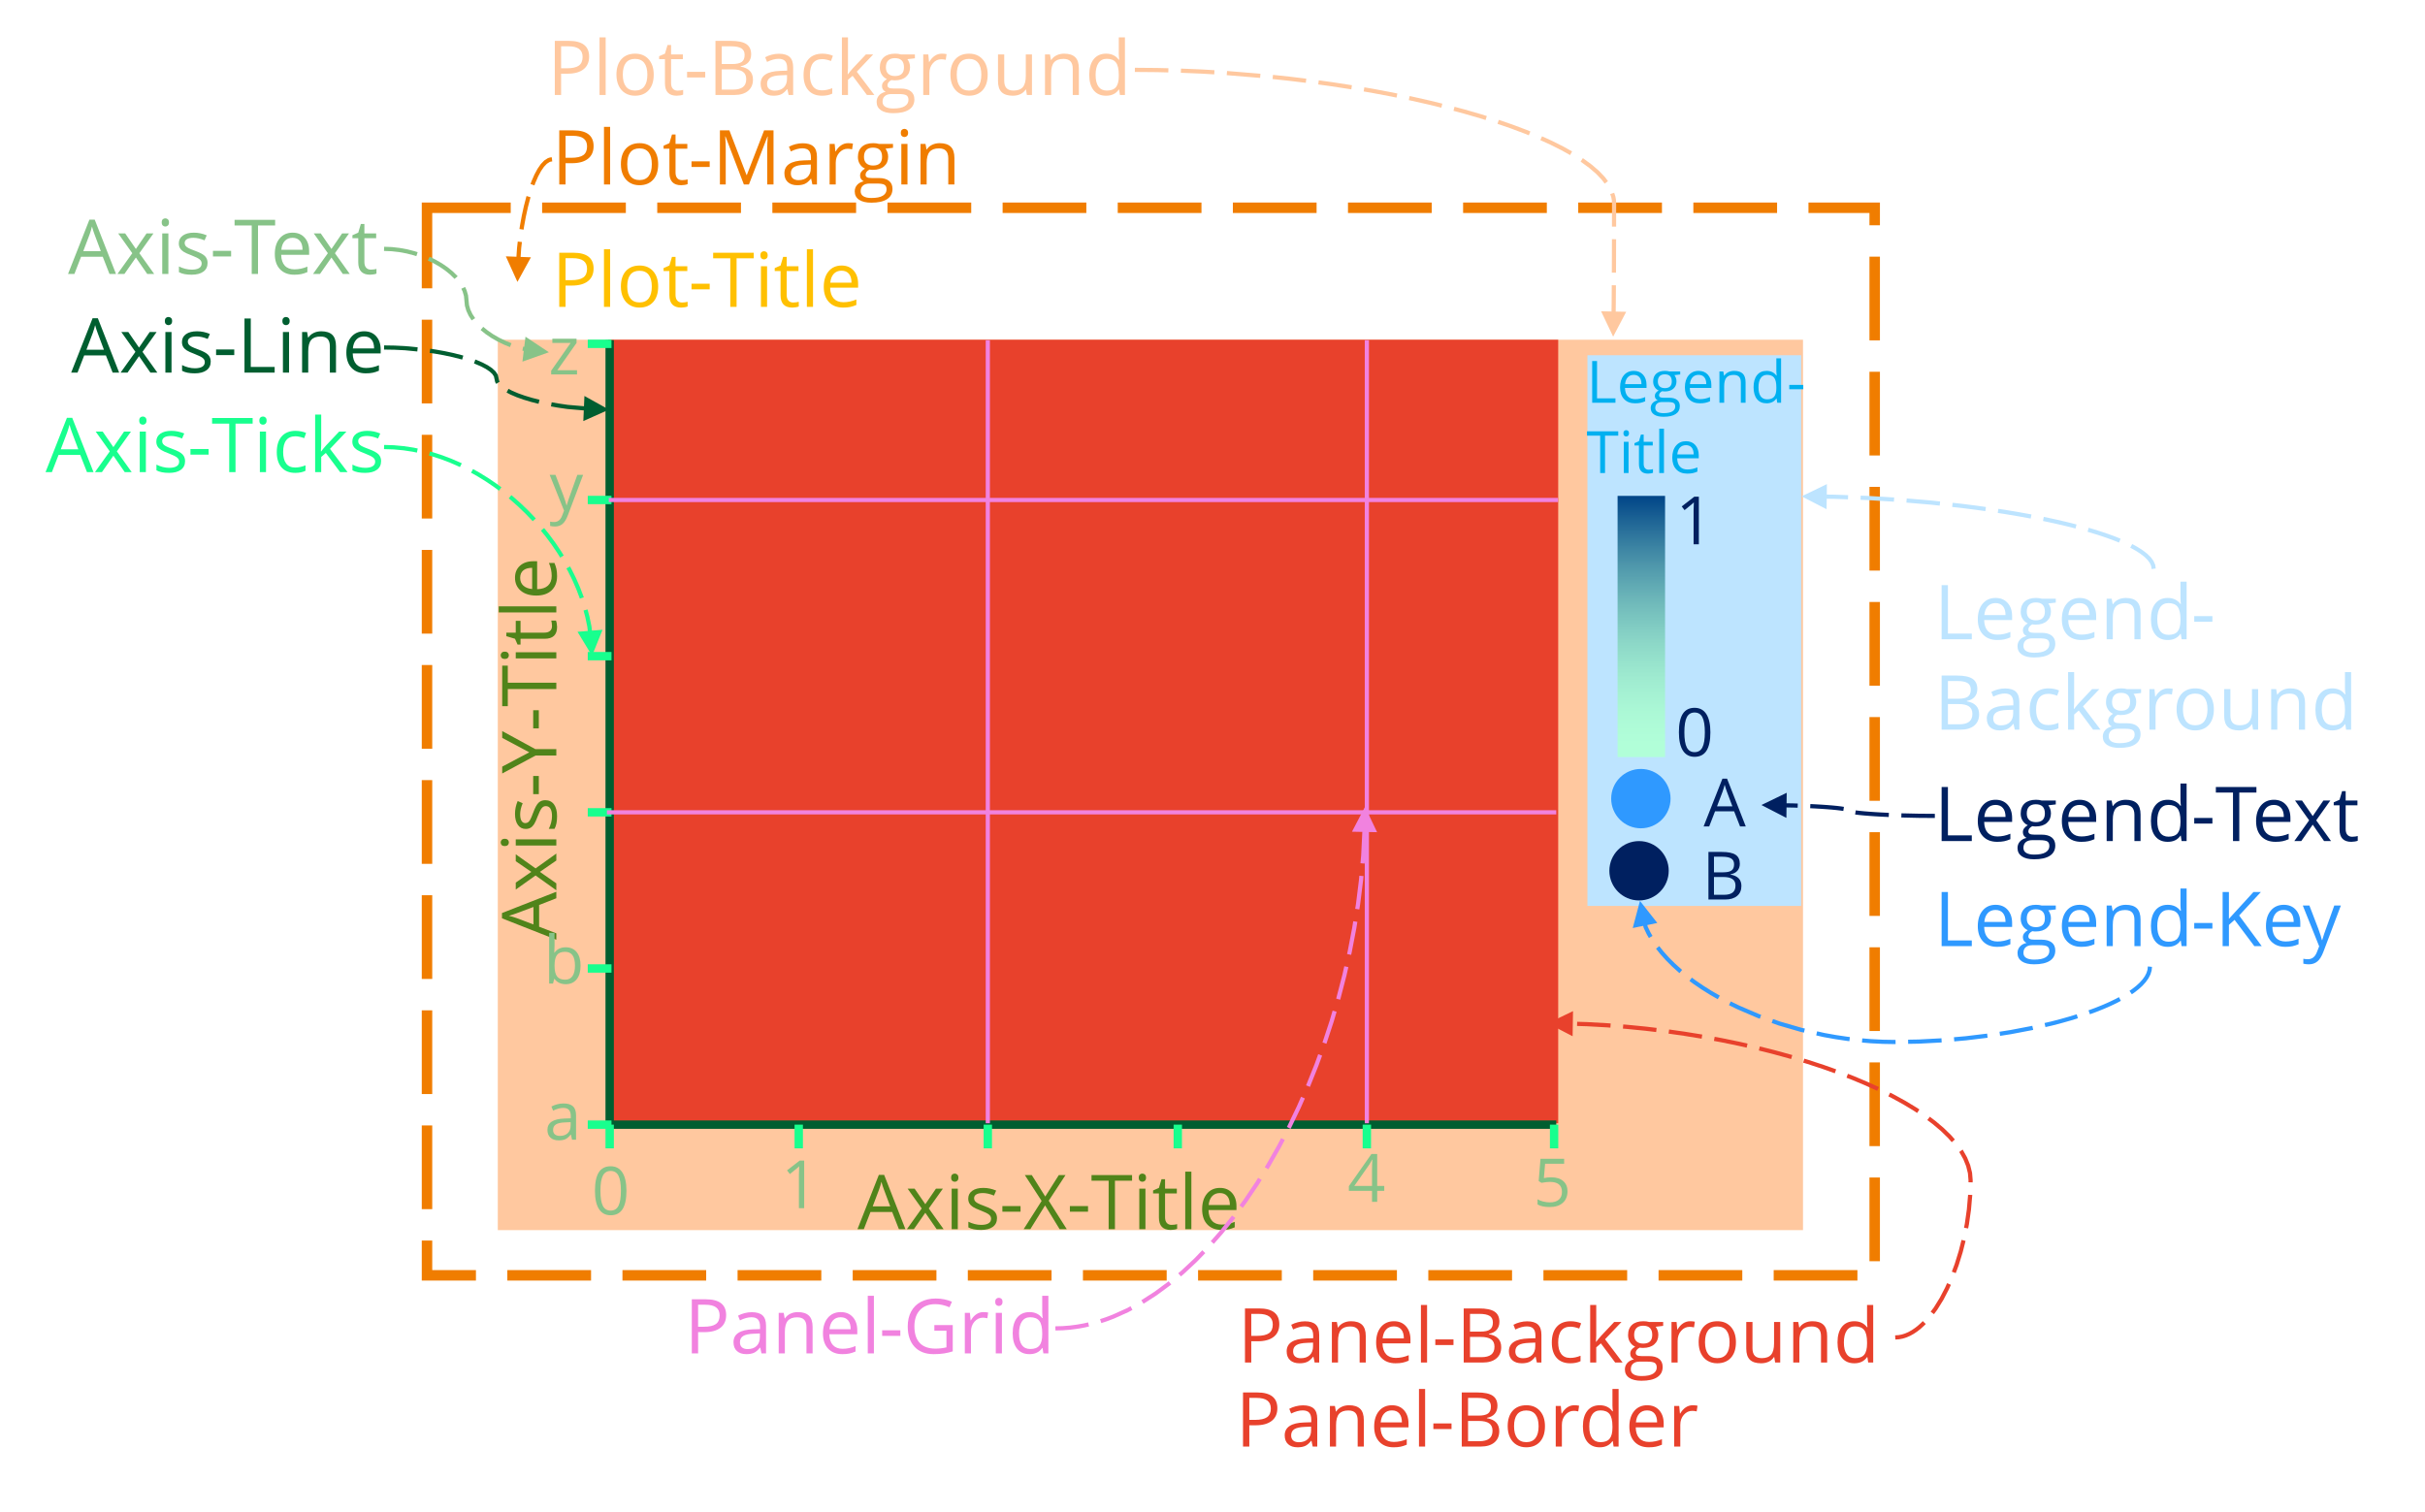
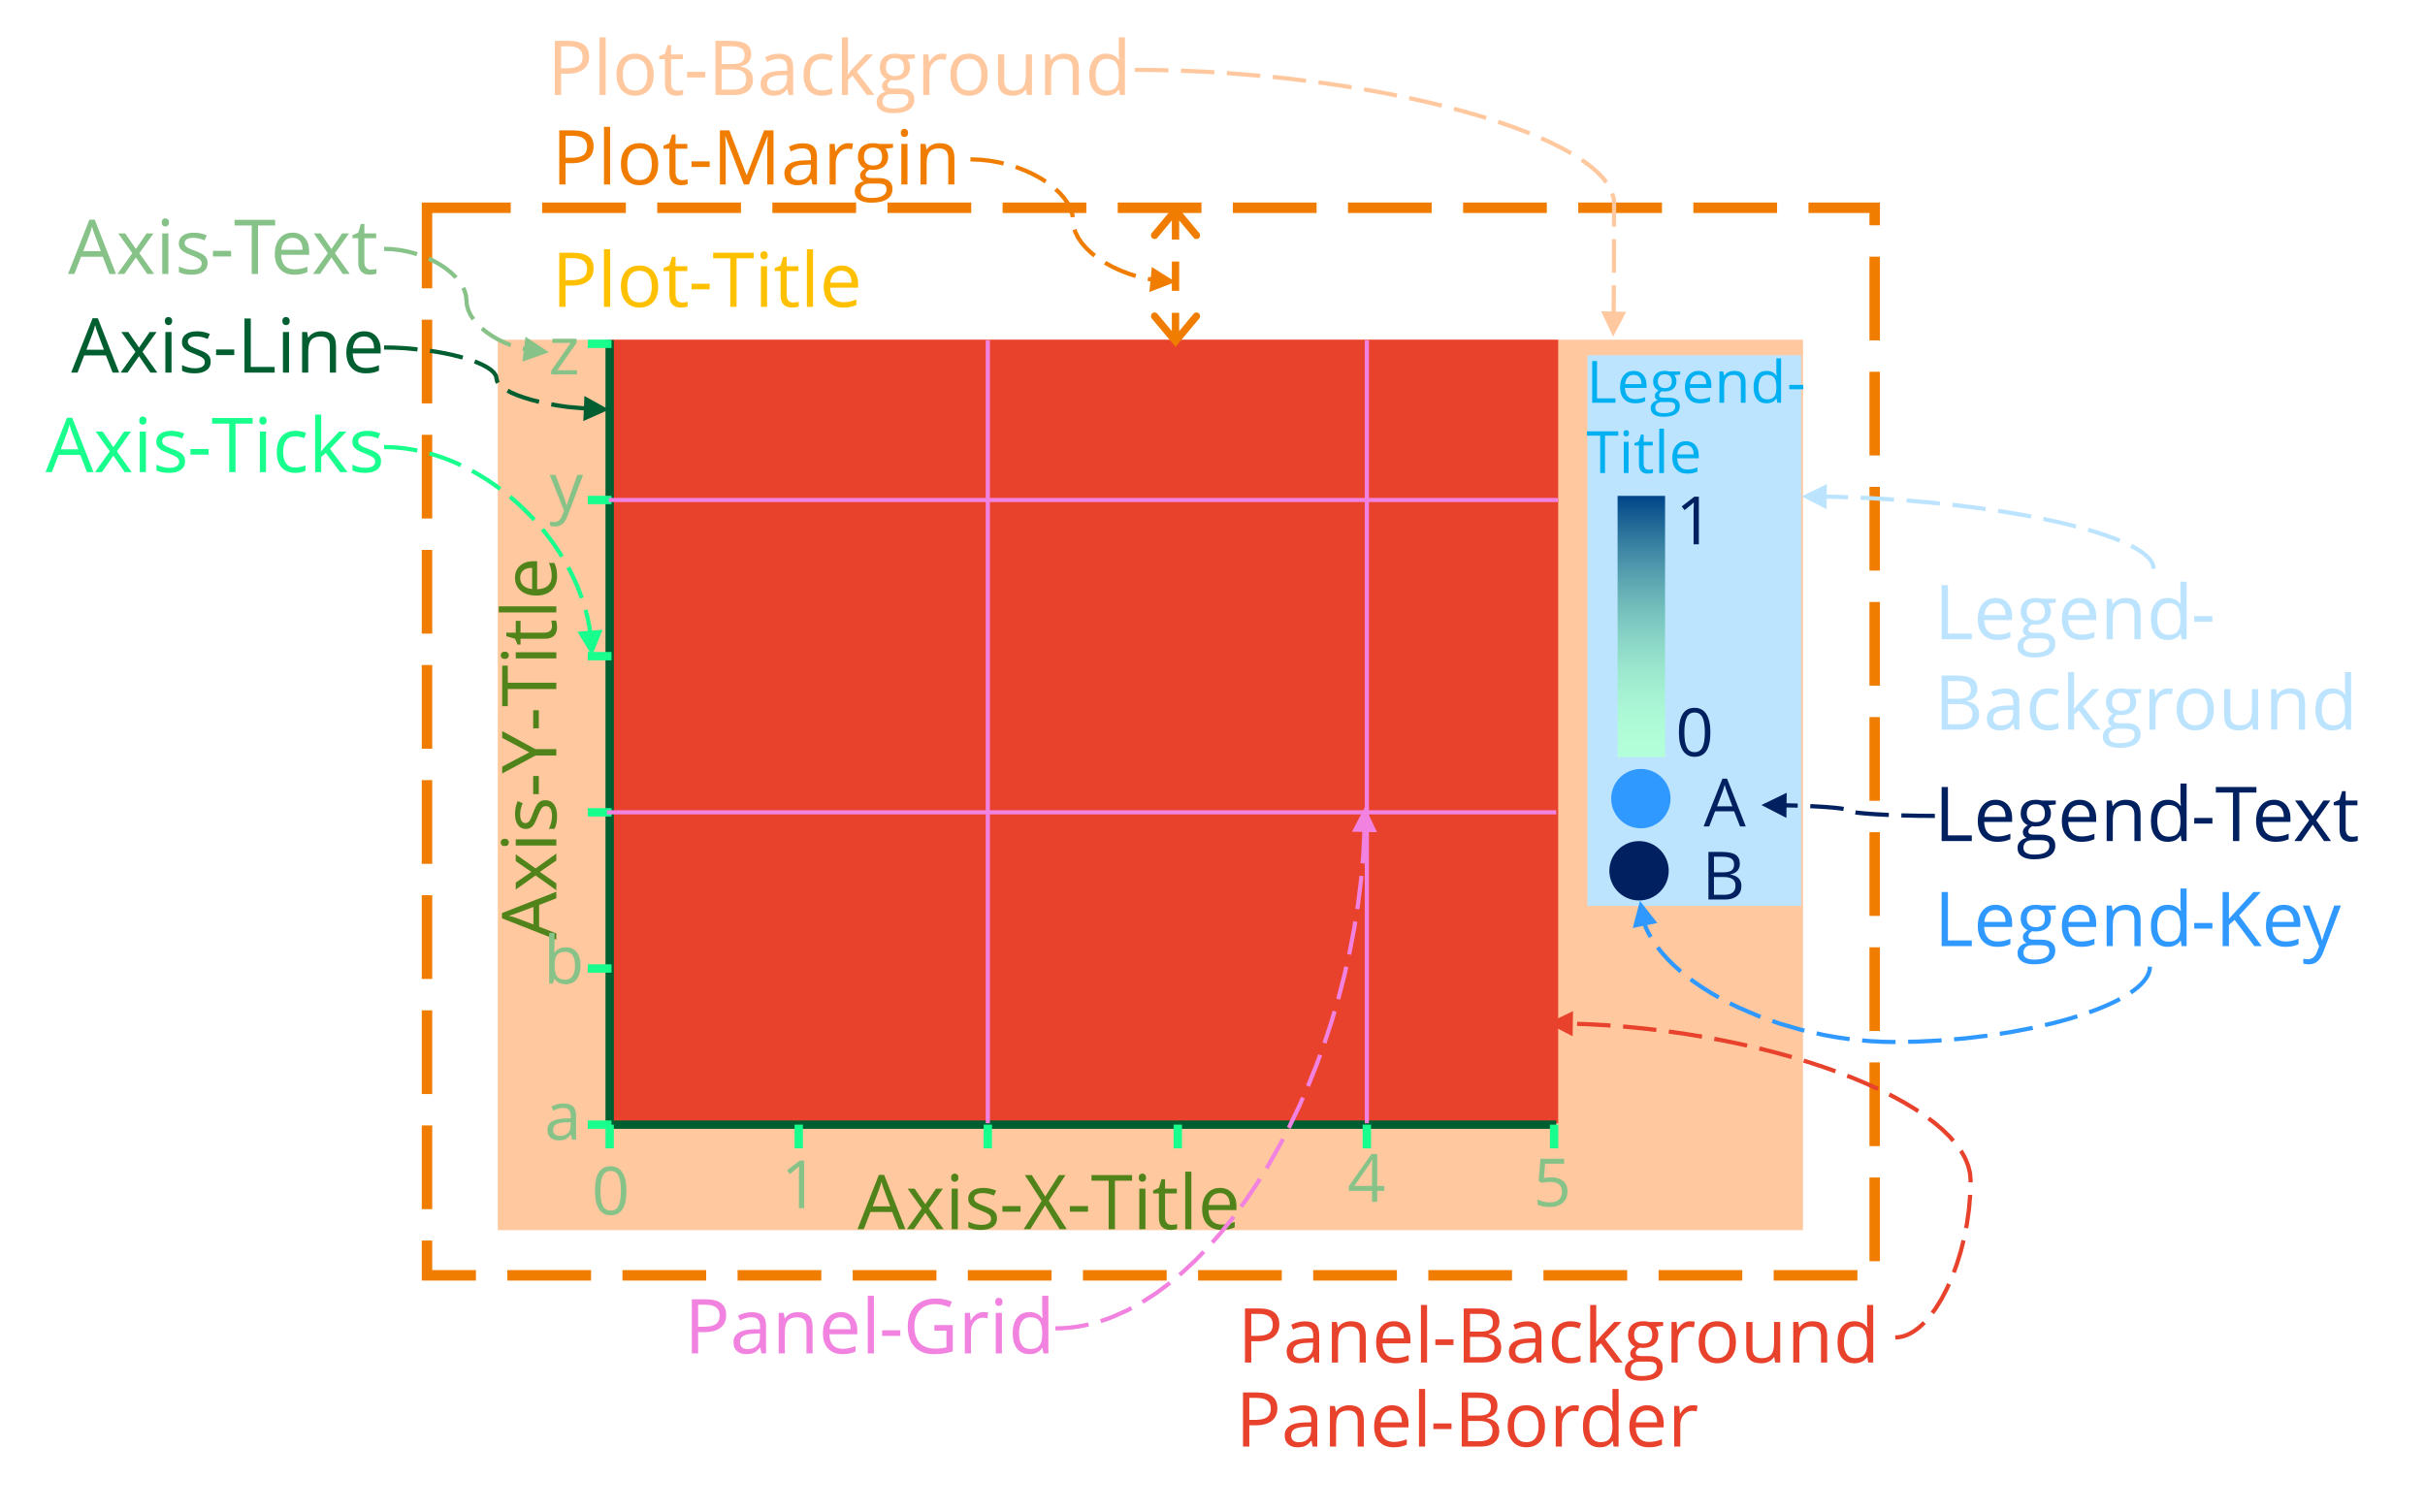
<svg xmlns="http://www.w3.org/2000/svg" width="2655" height="1655" xml:space="preserve" overflow="hidden">
  <defs>
    <linearGradient x1="2369" y1="621" x2="2369" y2="907" gradientUnits="userSpaceOnUse" spreadMethod="reflect" id="fill0">
      <stop offset="0" stop-color="#004588" />
      <stop offset="0.005" stop-color="#014688" />
      <stop offset="0.011" stop-color="#034889" />
      <stop offset="0.016" stop-color="#054A8A" />
      <stop offset="0.022" stop-color="#074C8B" />
      <stop offset="0.027" stop-color="#084E8C" />
      <stop offset="0.032" stop-color="#0A508C" />
      <stop offset="0.038" stop-color="#0C518D" />
      <stop offset="0.043" stop-color="#0E538E" />
      <stop offset="0.049" stop-color="#0F558F" />
      <stop offset="0.054" stop-color="#115790" />
      <stop offset="0.059" stop-color="#135990" />
      <stop offset="0.065" stop-color="#155A91" />
      <stop offset="0.07" stop-color="#165C92" />
      <stop offset="0.076" stop-color="#185E93" />
      <stop offset="0.081" stop-color="#1A6093" />
      <stop offset="0.086" stop-color="#1B6294" />
      <stop offset="0.092" stop-color="#1D6395" />
      <stop offset="0.097" stop-color="#1F6596" />
      <stop offset="0.103" stop-color="#206796" />
      <stop offset="0.108" stop-color="#226897" />
      <stop offset="0.114" stop-color="#236A98" />
      <stop offset="0.119" stop-color="#256C99" />
      <stop offset="0.124" stop-color="#276D99" />
      <stop offset="0.13" stop-color="#286F9A" />
      <stop offset="0.135" stop-color="#2A719B" />
      <stop offset="0.141" stop-color="#2C729C" />
      <stop offset="0.146" stop-color="#2D749C" />
      <stop offset="0.151" stop-color="#2F769D" />
      <stop offset="0.157" stop-color="#30779E" />
      <stop offset="0.162" stop-color="#32799E" />
      <stop offset="0.168" stop-color="#337B9F" />
      <stop offset="0.173" stop-color="#357CA0" />
      <stop offset="0.178" stop-color="#367EA0" />
      <stop offset="0.184" stop-color="#387FA1" />
      <stop offset="0.189" stop-color="#3981A2" />
      <stop offset="0.195" stop-color="#3B83A3" />
      <stop offset="0.2" stop-color="#3C84A3" />
      <stop offset="0.205" stop-color="#3E86A4" />
      <stop offset="0.211" stop-color="#3F87A5" />
      <stop offset="0.216" stop-color="#4189A5" />
      <stop offset="0.222" stop-color="#428AA6" />
      <stop offset="0.227" stop-color="#448CA7" />
      <stop offset="0.232" stop-color="#458DA7" />
      <stop offset="0.238" stop-color="#478FA8" />
      <stop offset="0.243" stop-color="#4890A8" />
      <stop offset="0.249" stop-color="#4992A9" />
      <stop offset="0.254" stop-color="#4B93AA" />
      <stop offset="0.259" stop-color="#4C95AA" />
      <stop offset="0.265" stop-color="#4E96AB" />
      <stop offset="0.27" stop-color="#4F97AC" />
      <stop offset="0.276" stop-color="#5099AC" />
      <stop offset="0.281" stop-color="#529AAD" />
      <stop offset="0.286" stop-color="#539CAD" />
      <stop offset="0.292" stop-color="#549DAE" />
      <stop offset="0.297" stop-color="#569FAF" />
      <stop offset="0.303" stop-color="#57A0AF" />
      <stop offset="0.308" stop-color="#58A1B0" />
      <stop offset="0.314" stop-color="#5AA3B0" />
      <stop offset="0.319" stop-color="#5BA4B1" />
      <stop offset="0.324" stop-color="#5CA5B2" />
      <stop offset="0.33" stop-color="#5DA7B2" />
      <stop offset="0.335" stop-color="#5FA8B3" />
      <stop offset="0.341" stop-color="#60A9B3" />
      <stop offset="0.346" stop-color="#61ABB4" />
      <stop offset="0.351" stop-color="#62ACB5" />
      <stop offset="0.357" stop-color="#64ADB5" />
      <stop offset="0.362" stop-color="#65AEB6" />
      <stop offset="0.368" stop-color="#66B0B6" />
      <stop offset="0.373" stop-color="#67B1B7" />
      <stop offset="0.378" stop-color="#69B2B7" />
      <stop offset="0.384" stop-color="#6AB3B8" />
      <stop offset="0.389" stop-color="#6BB5B8" />
      <stop offset="0.395" stop-color="#6CB6B9" />
      <stop offset="0.4" stop-color="#6DB7B9" />
      <stop offset="0.405" stop-color="#6EB8BA" />
      <stop offset="0.411" stop-color="#6FBABA" />
      <stop offset="0.416" stop-color="#71BBBB" />
      <stop offset="0.422" stop-color="#72BCBB" />
      <stop offset="0.427" stop-color="#73BDBC" />
      <stop offset="0.432" stop-color="#74BEBC" />
      <stop offset="0.438" stop-color="#75BFBD" />
      <stop offset="0.443" stop-color="#76C0BD" />
      <stop offset="0.449" stop-color="#77C2BE" />
      <stop offset="0.454" stop-color="#78C3BE" />
      <stop offset="0.459" stop-color="#79C4BF" />
      <stop offset="0.465" stop-color="#7AC5BF" />
      <stop offset="0.47" stop-color="#7BC6C0" />
      <stop offset="0.476" stop-color="#7CC7C0" />
      <stop offset="0.481" stop-color="#7DC8C1" />
      <stop offset="0.486" stop-color="#7EC9C1" />
      <stop offset="0.492" stop-color="#7FCAC2" />
      <stop offset="0.497" stop-color="#80CBC2" />
      <stop offset="0.503" stop-color="#81CCC3" />
      <stop offset="0.508" stop-color="#82CDC3" />
      <stop offset="0.514" stop-color="#83CEC4" />
      <stop offset="0.519" stop-color="#84CFC4" />
      <stop offset="0.524" stop-color="#85D0C4" />
      <stop offset="0.53" stop-color="#86D1C5" />
      <stop offset="0.535" stop-color="#87D2C5" />
      <stop offset="0.541" stop-color="#88D3C6" />
      <stop offset="0.546" stop-color="#89D4C6" />
      <stop offset="0.551" stop-color="#8AD5C6" />
      <stop offset="0.557" stop-color="#8BD6C7" />
      <stop offset="0.562" stop-color="#8CD7C7" />
      <stop offset="0.568" stop-color="#8DD8C8" />
      <stop offset="0.573" stop-color="#8DD9C8" />
      <stop offset="0.578" stop-color="#8EDAC8" />
      <stop offset="0.584" stop-color="#8FDBC9" />
      <stop offset="0.589" stop-color="#90DBC9" />
      <stop offset="0.595" stop-color="#91DCCA" />
      <stop offset="0.6" stop-color="#92DDCA" />
      <stop offset="0.605" stop-color="#92DECA" />
      <stop offset="0.611" stop-color="#93DFCB" />
      <stop offset="0.616" stop-color="#94E0CB" />
      <stop offset="0.622" stop-color="#95E0CB" />
      <stop offset="0.627" stop-color="#95E1CC" />
      <stop offset="0.632" stop-color="#96E2CC" />
      <stop offset="0.638" stop-color="#97E3CC" />
      <stop offset="0.643" stop-color="#98E4CD" />
      <stop offset="0.649" stop-color="#98E4CD" />
      <stop offset="0.654" stop-color="#99E5CD" />
      <stop offset="0.659" stop-color="#9AE6CE" />
      <stop offset="0.665" stop-color="#9BE7CE" />
      <stop offset="0.67" stop-color="#9BE7CE" />
      <stop offset="0.676" stop-color="#9CE8CF" />
      <stop offset="0.681" stop-color="#9DE9CF" />
      <stop offset="0.686" stop-color="#9DE9CF" />
      <stop offset="0.692" stop-color="#9EEAD0" />
      <stop offset="0.697" stop-color="#9FEBD0" />
      <stop offset="0.703" stop-color="#9FEBD0" />
      <stop offset="0.708" stop-color="#A0ECD0" />
      <stop offset="0.714" stop-color="#A0EDD1" />
      <stop offset="0.719" stop-color="#A1EDD1" />
      <stop offset="0.724" stop-color="#A2EED1" />
      <stop offset="0.73" stop-color="#A2EED2" />
      <stop offset="0.735" stop-color="#A3EFD2" />
      <stop offset="0.741" stop-color="#A3F0D2" />
      <stop offset="0.746" stop-color="#A4F0D2" />
      <stop offset="0.751" stop-color="#A4F1D3" />
      <stop offset="0.757" stop-color="#A5F1D3" />
      <stop offset="0.762" stop-color="#A5F2D3" />
      <stop offset="0.768" stop-color="#A6F2D3" />
      <stop offset="0.773" stop-color="#A6F3D3" />
      <stop offset="0.778" stop-color="#A7F3D4" />
      <stop offset="0.784" stop-color="#A7F4D4" />
      <stop offset="0.789" stop-color="#A8F4D4" />
      <stop offset="0.795" stop-color="#A8F5D4" />
      <stop offset="0.8" stop-color="#A9F5D5" />
      <stop offset="0.805" stop-color="#A9F6D5" />
      <stop offset="0.811" stop-color="#AAF6D5" />
      <stop offset="0.816" stop-color="#AAF7D5" />
      <stop offset="0.822" stop-color="#AAF7D5" />
      <stop offset="0.827" stop-color="#ABF8D5" />
      <stop offset="0.832" stop-color="#ABF8D6" />
      <stop offset="0.838" stop-color="#ACF8D6" />
      <stop offset="0.843" stop-color="#ACF9D6" />
      <stop offset="0.849" stop-color="#ACF9D6" />
      <stop offset="0.854" stop-color="#ADF9D6" />
      <stop offset="0.859" stop-color="#ADFAD6" />
      <stop offset="0.865" stop-color="#ADFAD7" />
      <stop offset="0.87" stop-color="#AEFAD7" />
      <stop offset="0.876" stop-color="#AEFBD7" />
      <stop offset="0.881" stop-color="#AEFBD7" />
      <stop offset="0.886" stop-color="#AEFBD7" />
      <stop offset="0.892" stop-color="#AFFCD7" />
      <stop offset="0.897" stop-color="#AFFCD7" />
      <stop offset="0.903" stop-color="#AFFCD7" />
      <stop offset="0.908" stop-color="#AFFCD8" />
      <stop offset="0.914" stop-color="#B0FDD8" />
      <stop offset="0.919" stop-color="#B0FDD8" />
      <stop offset="0.924" stop-color="#B0FDD8" />
      <stop offset="0.93" stop-color="#B0FDD8" />
      <stop offset="0.935" stop-color="#B0FDD8" />
      <stop offset="0.941" stop-color="#B1FED8" />
      <stop offset="0.946" stop-color="#B1FED8" />
      <stop offset="0.951" stop-color="#B1FED8" />
      <stop offset="0.957" stop-color="#B1FED8" />
      <stop offset="0.962" stop-color="#B1FED8" />
      <stop offset="0.968" stop-color="#B1FED8" />
      <stop offset="0.973" stop-color="#B1FED8" />
      <stop offset="0.978" stop-color="#B1FED8" />
      <stop offset="0.984" stop-color="#B1FED8" />
      <stop offset="0.989" stop-color="#B1FED8" />
      <stop offset="0.995" stop-color="#B1FED8" />
      <stop offset="1" stop-color="#B2FFD9" />
    </linearGradient>
  </defs>
  <g transform="translate(-572 -78)">
    <rect x="1039.5" y="305.5" width="1585" height="1169" stroke="#F07D00" stroke-width="11.458" stroke-miterlimit="8" stroke-dasharray="91.667 34.375" fill="none" />
    <text fill="#FFC89F" font-family="Open Sans,Open Sans_MSFontService,sans-serif" font-weight="400" font-size="83" transform="matrix(1 0 0 1 1171.29 182)">Plot</text>
    <text fill="#FFC89F" font-family="Open Sans,Open Sans_MSFontService,sans-serif" font-weight="400" font-size="83" transform="matrix(1 0 0 1 1320.82 182)">-</text>
    <text fill="#FFC89F" font-family="Open Sans,Open Sans_MSFontService,sans-serif" font-weight="400" font-size="83" transform="matrix(1 0 0 1 1347.17 182)">Background</text>
    <text fill="#F07D00" font-family="Open Sans,Open Sans_MSFontService,sans-serif" font-weight="400" font-size="83" transform="matrix(1 0 0 1 1176.17 280)">Plot</text>
    <text fill="#F07D00" font-family="Open Sans,Open Sans_MSFontService,sans-serif" font-weight="400" font-size="83" transform="matrix(1 0 0 1 1325.7 280)">-</text>
    <text fill="#F07D00" font-family="Open Sans,Open Sans_MSFontService,sans-serif" font-weight="400" font-size="83" transform="matrix(1 0 0 1 1352.05 280)">Margin</text>
    <text fill="#FFC000" font-family="Open Sans,Open Sans_MSFontService,sans-serif" font-weight="400" font-size="83" transform="matrix(1 0 0 1 1176.16 414)">Plot</text>
    <text fill="#FFC000" font-family="Open Sans,Open Sans_MSFontService,sans-serif" font-weight="400" font-size="83" transform="matrix(1 0 0 1 1325.7 414)">-</text>
    <text fill="#FFC000" font-family="Open Sans,Open Sans_MSFontService,sans-serif" font-weight="400" font-size="83" transform="matrix(1 0 0 1 1352.05 414)">Title</text>
    <rect x="1117" y="450" width="1429" height="975" fill="#FFC89F" />
    <rect x="1238" y="450" width="1040" height="858" fill="#E8412C" />
    <path d="M1239.5 450.5 1239.5 1307.98" stroke="#005E30" stroke-width="9.167" stroke-miterlimit="8" fill="none" fill-rule="evenodd" />
    <path d="M1236.5 1309.5 2275.87 1309.5" stroke="#005E30" stroke-width="9.167" stroke-miterlimit="8" fill="none" fill-rule="evenodd" />
    <path d="M1215.5 454.5 1241.48 454.5" stroke="#18FF8E" stroke-width="9.167" stroke-miterlimit="8" fill="none" fill-rule="evenodd" />
    <path d="M1215.5 625.5 1241.48 625.5" stroke="#18FF8E" stroke-width="9.167" stroke-miterlimit="8" fill="none" fill-rule="evenodd" />
    <path d="M1215.5 796.5 1241.48 796.5" stroke="#18FF8E" stroke-width="9.167" stroke-miterlimit="8" fill="none" fill-rule="evenodd" />
    <path d="M1215.5 967.5 1241.48 967.501" stroke="#18FF8E" stroke-width="9.167" stroke-miterlimit="8" fill="none" fill-rule="evenodd" />
    <path d="M1215.5 1138.5 1241.48 1138.5" stroke="#18FF8E" stroke-width="9.167" stroke-miterlimit="8" fill="none" fill-rule="evenodd" />
    <path d="M1215.5 1309.5 1241.48 1309.5" stroke="#18FF8E" stroke-width="9.167" stroke-miterlimit="8" fill="none" fill-rule="evenodd" />
    <path d="M1239.5 1309.5 1239.5 1335.48" stroke="#18FF8E" stroke-width="9.167" stroke-miterlimit="8" fill="none" fill-rule="evenodd" />
    <path d="M1446.5 1309.5 1446.5 1335.48" stroke="#18FF8E" stroke-width="9.167" stroke-miterlimit="8" fill="none" fill-rule="evenodd" />
    <path d="M1653.5 1309.5 1653.5 1335.48" stroke="#18FF8E" stroke-width="9.167" stroke-miterlimit="8" fill="none" fill-rule="evenodd" />
    <path d="M1861.5 1309.5 1861.5 1335.48" stroke="#18FF8E" stroke-width="9.167" stroke-miterlimit="8" fill="none" fill-rule="evenodd" />
    <path d="M2068.5 1309.5 2068.5 1335.48" stroke="#18FF8E" stroke-width="9.167" stroke-miterlimit="8" fill="none" fill-rule="evenodd" />
    <path d="M2273.5 1309.5 2273.5 1335.48" stroke="#18FF8E" stroke-width="9.167" stroke-miterlimit="8" fill="none" fill-rule="evenodd" />
    <text fill="#50841A" font-family="Open Sans,Open Sans_MSFontService,sans-serif" font-weight="400" font-size="83" transform="matrix(1 0 0 1 1510.78 1424)">Axis</text>
    <text fill="#50841A" font-family="Open Sans,Open Sans_MSFontService,sans-serif" font-weight="400" font-size="83" transform="matrix(1 0 0 1 1666.04 1424)">-</text>
    <text fill="#50841A" font-family="Open Sans,Open Sans_MSFontService,sans-serif" font-weight="400" font-size="83" transform="matrix(1 0 0 1 1692.39 1424)">X</text>
    <text fill="#50841A" font-family="Open Sans,Open Sans_MSFontService,sans-serif" font-weight="400" font-size="83" transform="matrix(1 0 0 1 1739.94 1424)">-</text>
    <text fill="#50841A" font-family="Open Sans,Open Sans_MSFontService,sans-serif" font-weight="400" font-size="83" transform="matrix(1 0 0 1 1766.3 1424)">Title</text>
    <text fill="#50841A" font-family="Open Sans,Open Sans_MSFontService,sans-serif" font-weight="400" font-size="83" transform="matrix(-1.83697e-16 -1 1 -1.83697e-16 1181.09 1107)">Axis</text>
    <text fill="#50841A" font-family="Open Sans,Open Sans_MSFontService,sans-serif" font-weight="400" font-size="83" transform="matrix(-1.83697e-16 -1 1 -1.83697e-16 1181.09 951)">-</text>
    <text fill="#50841A" font-family="Open Sans,Open Sans_MSFontService,sans-serif" font-weight="400" font-size="83" transform="matrix(-1.83697e-16 -1 1 -1.83697e-16 1181.09 925)">Y</text>
    <text fill="#50841A" font-family="Open Sans,Open Sans_MSFontService,sans-serif" font-weight="400" font-size="83" transform="matrix(-1.83697e-16 -1 1 -1.83697e-16 1181.09 879)">-</text>
    <text fill="#50841A" font-family="Open Sans,Open Sans_MSFontService,sans-serif" font-weight="400" font-size="83" transform="matrix(-1.83697e-16 -1 1 -1.83697e-16 1181.09 852)">Title</text>
    <rect x="2310" y="467" width="234" height="603" fill="#BDE4FF" />
    <path d="M1238.5 625.5 2277.87 625.5" stroke="#F182DF" stroke-width="4.583" stroke-miterlimit="8" fill="none" fill-rule="evenodd" />
    <path d="M1236.5 967.5 2275.87 967.501" stroke="#F182DF" stroke-width="4.583" stroke-miterlimit="8" fill="none" fill-rule="evenodd" />
    <path d="M1653.5 450.5 1653.5 1307.98" stroke="#F182DF" stroke-width="4.583" stroke-miterlimit="8" fill="none" fill-rule="evenodd" />
    <path d="M2068.5 450.5 2068.5 1307.98" stroke="#F182DF" stroke-width="4.583" stroke-miterlimit="8" fill="none" fill-rule="evenodd" />
    <rect x="2343" y="621" width="52" height="286" fill="url(#fill0)" />
    <path d="M2336 952.5C2336 934.551 2350.55 920 2368.5 920 2386.45 920 2401 934.551 2401 952.5 2401 970.449 2386.45 985 2368.5 985 2350.55 985 2336 970.449 2336 952.5Z" fill="#2F99FF" fill-rule="evenodd" />
    <path d="M2334 1031.5C2334 1013.55 2348.55 999 2366.5 999 2384.45 999 2399 1013.55 2399 1031.5 2399 1049.45 2384.45 1064 2366.5 1064 2348.55 1064 2334 1049.45 2334 1031.5Z" fill="#002060" fill-rule="evenodd" />
    <text fill="#002060" font-family="Open Sans,Open Sans_MSFontService,sans-serif" font-weight="400" font-size="83" transform="matrix(1 0 0 1 2689.64 999)">Legend</text>
    <text fill="#002060" font-family="Open Sans,Open Sans_MSFontService,sans-serif" font-weight="400" font-size="83" transform="matrix(1 0 0 1 2970.94 999)">-</text>
    <text fill="#002060" font-family="Open Sans,Open Sans_MSFontService,sans-serif" font-weight="400" font-size="83" transform="matrix(1 0 0 1 2997.29 999)">Text</text>
    <text fill="#002060" font-family="Open Sans,Open Sans_MSFontService,sans-serif" font-weight="400" font-size="73" transform="matrix(1 0 0 1 2406.5 906)">0</text>
    <text fill="#002060" font-family="Open Sans,Open Sans_MSFontService,sans-serif" font-weight="400" font-size="73" transform="matrix(1 0 0 1 2406.5 674)">1</text>
    <text fill="#00B0F0" font-family="Open Sans,Open Sans_MSFontService,sans-serif" font-weight="400" font-size="64" transform="matrix(1 0 0 1 2308.92 519)">Legend</text>
    <text fill="#00B0F0" font-family="Open Sans,Open Sans_MSFontService,sans-serif" font-weight="400" font-size="64" transform="matrix(1 0 0 1 2528.34 519)">-</text>
    <text fill="#00B0F0" font-family="Open Sans,Open Sans_MSFontService,sans-serif" font-weight="400" font-size="64" transform="matrix(1 0 0 1 2308.92 596)">Title</text>
    <text fill="#BDE4FF" font-family="Open Sans,Open Sans_MSFontService,sans-serif" font-weight="400" font-size="83" transform="matrix(1 0 0 1 2689.64 778)">Legend</text>
    <text fill="#BDE4FF" font-family="Open Sans,Open Sans_MSFontService,sans-serif" font-weight="400" font-size="83" transform="matrix(1 0 0 1 2970.94 778)">-</text>
    <text fill="#BDE4FF" font-family="Open Sans,Open Sans_MSFontService,sans-serif" font-weight="400" font-size="83" transform="matrix(1 0 0 1 2689.64 877)">Background</text>
    <text fill="#E8412C" font-family="Open Sans,Open Sans_MSFontService,sans-serif" font-weight="400" font-size="83" transform="matrix(1 0 0 1 1924.78 1662)">Panel</text>
    <text fill="#E8412C" font-family="Open Sans,Open Sans_MSFontService,sans-serif" font-weight="400" font-size="83" transform="matrix(1 0 0 1 2137.9 1662)">-</text>
    <text fill="#E8412C" font-family="Open Sans,Open Sans_MSFontService,sans-serif" font-weight="400" font-size="83" transform="matrix(1 0 0 1 2164.25 1662)">Border</text>
    <text fill="#E8412C" font-family="Open Sans,Open Sans_MSFontService,sans-serif" font-weight="400" font-size="83" transform="matrix(1 0 0 1 1926.92 1570)">Panel</text>
    <text fill="#E8412C" font-family="Open Sans,Open Sans_MSFontService,sans-serif" font-weight="400" font-size="83" transform="matrix(1 0 0 1 2140.04 1570)">-</text>
    <text fill="#E8412C" font-family="Open Sans,Open Sans_MSFontService,sans-serif" font-weight="400" font-size="83" transform="matrix(1 0 0 1 2166.4 1570)">Background</text>
    <text fill="#2F99FF" font-family="Open Sans,Open Sans_MSFontService,sans-serif" font-weight="400" font-size="83" transform="matrix(1 0 0 1 2689.64 1114)">Legend</text>
    <text fill="#2F99FF" font-family="Open Sans,Open Sans_MSFontService,sans-serif" font-weight="400" font-size="83" transform="matrix(1 0 0 1 2970.94 1114)">-</text>
    <text fill="#2F99FF" font-family="Open Sans,Open Sans_MSFontService,sans-serif" font-weight="400" font-size="83" transform="matrix(1 0 0 1 2997.29 1114)">Key</text>
    <text fill="#002060" font-family="Open Sans,Open Sans_MSFontService,sans-serif" font-weight="400" font-size="73" transform="matrix(1 0 0 1 2437.17 983)">A</text>
    <text fill="#002060" font-family="Open Sans,Open Sans_MSFontService,sans-serif" font-weight="400" font-size="73" transform="matrix(1 0 0 1 2435.31 1063)">B</text>
    <path d="M1814.52 152.208 1839.12 152.42 1851.22 152.729 1851.1 157.311 1839.03 157.002 1839.07 157.003 1814.48 156.791ZM1865 153.102 1888.18 154.076 1901.66 154.862 1901.4 159.437 1887.93 158.653 1887.97 158.655 1864.81 157.681ZM1915.44 155.734 1951.98 158.736 1951.61 163.304 1915.06 160.302ZM1965.73 159.989 1984.17 161.942 2002.2 164.14 2001.64 168.69 1983.63 166.494 1983.67 166.498 1965.25 164.546ZM2015.86 165.941 2030.34 167.938 2052.17 171.309 2051.47 175.838 2029.65 172.471 2029.69 172.476 2015.24 170.482ZM2065.76 173.624 2074.78 175.167 2096.23 179.211 2101.88 180.377 2100.95 184.866 2095.32 183.703 2095.36 183.711 2073.95 179.675 2073.98 179.681 2064.99 178.142ZM2115.35 183.158 2117.11 183.523 2137.36 188.09 2151.14 191.473 2150.05 195.924 2136.29 192.546 2136.33 192.556 2116.12 187.998 2116.16 188.007 2114.42 187.647ZM2164.5 194.915 2175.82 197.937 2193.92 203.191 2199.84 205.06 2198.46 209.431 2192.56 207.57 2192.62 207.585 2174.56 202.346 2174.61 202.359 2163.32 199.344ZM2212.99 209.261 2227.64 214.296 2243.16 220.121 2247.54 221.922 2245.8 226.161 2241.45 224.374 2241.52 224.4 2226.06 218.598 2226.12 218.62 2211.5 213.596ZM2260.29 227.273 2271.3 232.256 2283.82 238.544 2293.21 243.82 2290.97 247.816 2281.62 242.566 2281.71 242.616 2269.28 236.373 2269.36 236.413 2258.4 231.448ZM2304.98 251.156 2305.54 251.507 2314.64 258.168 2322.52 264.943 2329.12 271.833 2332.5 276.328 2328.84 279.081 2325.54 274.696 2325.72 274.905 2319.29 268.194 2319.45 268.346 2311.72 261.702 2311.87 261.814 2302.89 255.251 2303.01 255.335 2302.52 255.023ZM2339.27 289.052 2340.63 293.17 2341.25 296.888 2341.45 300.501 2341.43 326.176 2336.84 326.172 2336.87 300.562 2336.87 300.692 2336.68 297.269 2336.71 297.517 2336.14 294.096 2336.22 294.436 2334.92 290.486ZM2341.4 339.929 2341.4 341.168 2341.36 354.203 2341.32 366.811 2341.27 376.601 2336.69 376.581 2336.73 366.794 2336.78 354.19 2336.82 341.158 2336.82 339.92ZM2341.2 390.355 2341.13 400.997 2341.06 410.83 2340.9 423.745 2336.31 423.686 2336.48 410.778 2336.48 410.79 2336.55 400.968 2336.62 390.326ZM2352.44 419.405 2338.15 446.628 2324.95 418.861Z" fill="#FFC89F" />
-     <path d="M0.25-2.278 2.258-2.058 4.531-1.319 8.527 1.231 12.305 5.183 15.859 10.336 19.23 16.607 22.425 23.918 23.536 26.971 19.229 28.538 18.143 25.552 18.197 25.687 15.068 18.528 15.149 18.695 11.882 12.618 12.014 12.834 8.636 7.936 8.866 8.218 5.405 4.598 5.828 4.946 2.312 2.702 2.836 2.949 1.066 2.374 1.524 2.473-0.25 2.278ZM27.872 40.139 28.232 41.313 30.802 51.217 33.117 61.8 35.151 72.967 35.644 76.299 31.11 76.97 30.622 73.676 30.635 73.751 28.615 62.661 28.631 62.74 26.334 52.239 26.355 52.325 23.809 42.513 23.836 42.609 23.491 41.483ZM37.496 89.996 38.268 96.687 39.265 111.141 34.692 111.456 33.699 97.055 33.709 97.16 32.943 90.521ZM50.543 106.191 37.857 134.198 23.063 107.245Z" fill="#F07D00" transform="matrix(-1 1.22465e-16 1.22465e-16 1 1176.36 252.5)" />
+     <path d="M1634.58 250.21 1645.18 250.598 1655.77 251.737 1666.19 253.574 1671.34 254.832 1670.25 259.284 1665.17 258.044 1665.32 258.074 1655.05 256.264 1655.2 256.286 1644.77 255.164 1644.93 255.175 1634.42 254.79ZM1684.69 258.671 1686.18 259.141 1695.6 262.774 1704.53 266.909 1712.89 271.501 1718.13 274.906 1715.63 278.75 1710.46 275.39 1710.6 275.477 1702.39 270.964 1702.53 271.035 1693.75 266.964 1693.88 267.023 1684.6 263.443 1684.74 263.492 1683.31 263.044ZM1729.33 283.512 1733.71 287.569 1738.96 293.553 1743.23 299.788 1746.42 306.24 1748.42 312.865 1748.69 315.567 1744.13 316.035 1743.88 313.55 1743.96 313.978 1742.09 307.745 1742.23 308.098 1739.2 301.963 1739.36 302.243 1735.26 296.256 1735.43 296.473 1730.34 290.683 1730.51 290.852 1726.21 286.876ZM1750.68 328.683 1751.52 331.453 1751.38 331.1 1754.41 337.235 1754.25 336.955 1758.34 342.942 1758.18 342.725 1763.26 348.515 1763.1 348.346 1769.09 353.891 1768.93 353.758 1771.94 356.08 1769.15 359.71 1766.05 357.325 1759.9 351.629 1754.64 345.645 1750.37 339.41 1747.19 332.958 1746.3 330.005ZM1783.1 363.778 1783.15 363.808 1783 363.721 1791.21 368.234 1791.07 368.163 1799.86 372.234 1799.72 372.175 1809 375.754 1808.86 375.706 1816.12 377.983 1814.75 382.356 1807.42 380.057 1798 376.424 1789.07 372.289 1780.72 367.697 1780.6 367.622ZM1829.07 381.226 1836.6 382.226 1835.99 386.769 1828.47 385.769ZM1833.05 370.371 1859.1 386.698 1830.41 397.744Z" fill="#F07D00" />
    <path d="M0.341-2.266 4.365-1.661 8.584 0.218 12.626 3.184 16.525 7.149 20.317 12.063 24.024 17.895 27.075 23.539 23.043 25.719 20.03 20.146 20.112 20.286 16.504 14.61 16.624 14.781 12.98 10.058 13.16 10.265 9.487 6.53 9.765 6.771 6.07 4.059 6.494 4.305 2.784 2.652 3.376 2.825-0.341 2.266ZM32.901 36.245 34.712 40.61 38.131 49.819 41.47 59.796 44.725 70.505 44.908 71.166 40.492 72.391 40.316 71.757 40.331 71.811 37.094 61.159 37.113 61.22 33.796 51.309 33.821 51.38 30.431 42.245 30.463 42.327 28.668 38.003ZM48.541 84.479 50.957 93.987 53.921 106.692 56.775 119.994 56.838 120.317 52.342 121.204 52.282 120.9 52.289 120.937 49.444 107.674 49.453 107.714 46.498 95.05 46.509 95.094 44.099 85.607ZM59.501 133.807 59.511 133.857 62.123 148.248 64.603 163.131 65.659 170.051 61.128 170.743 60.074 163.838 60.079 163.869 57.604 149.017 57.61 149.05 55.004 134.693 55.011 134.727 55.004 134.694ZM67.671 183.683 69.14 194.233 71.184 210.39 72.236 220.134 67.679 220.626 66.629 210.903 66.634 210.944 64.595 194.823 64.599 194.851 63.131 184.316ZM73.712 233.804 74.781 243.704 77.026 270.373 72.459 270.757 70.216 244.115 70.222 244.169 69.155 234.296ZM78.044 284.138 79.824 313.45 80.096 320.8 75.516 320.969 75.245 313.647 75.247 313.701 73.469 284.416ZM80.605 334.54 81.152 349.312 81.319 362.515 76.736 362.573 76.57 349.398 76.571 349.454 76.025 334.71ZM92.718 357.788 79.316 385.459 65.221 358.135Z" fill="#BDE4FF" transform="matrix(-1.83697e-16 -1 -1 1.83697e-16 2929.96 700.816)" />
    <path d="M0.239 2.279-3.627 2.684-3.187 2.593-7.045 3.79-6.682 3.642-10.525 5.606-10.243 5.436-14.064 8.141-13.853 7.972-17.643 11.392-17.486 11.236-21.239 15.347-21.121 15.207-24.828 19.982-24.739 19.859-26.432 22.367-30.231 19.803-28.495 17.232-24.685 12.324-20.796 8.064-16.823 4.478-12.757 1.6-8.592-0.529-4.329-1.851-0.239-2.279ZM-33.382 33.943-35.391 37.712-35.348 37.627-38.798 44.805-38.763 44.729-42.131 52.444-42.102 52.375-45.379 60.601-45.355 60.538-47.809 67.264-52.115 65.693-49.649 58.935-46.346 50.644-42.947 42.857-39.458 35.599-37.426 31.788ZM-52.148 80.187-54.529 87.916-54.514 87.866-57.353 97.881-57.34 97.834-60.05 108.232-60.034 108.166-61.692 115.403-66.16 114.379-64.494 107.109-61.769 96.654-58.916 86.591-56.528 78.838ZM-64.763 128.806-65.039 130.01-65.022 129.928-69.423 152.999-69.409 152.921-71.24 164.723-75.769 164.021-73.932 152.179-69.516 129.028-69.231 127.782ZM-73.293 178.241-76.146 201.85-76.138 201.774-77.258 214.611-81.824 214.213-80.701 201.338-77.843 177.691ZM-78.412 228.234-79.738 253.155-79.735 253.075-79.947 264.783-84.53 264.7-84.317 252.952-82.989 227.991ZM-80.196 278.531-80.209 279.213-80.209 279.132-79.985 292.214-79.987 292.137-79.325 305.193-79.33 305.119-78.511 314.912-83.079 315.294-83.9 305.463-84.567 292.331-84.792 279.17-84.779 278.448ZM-77.039 328.509-76.753 330.98-76.763 330.909-74.869 343.735-74.881 343.666-72.606 356.364-72.626 356.262-70.791 364.37-75.261 365.382-77.108 357.224-79.398 344.439-81.302 331.543-81.592 329.036ZM-67.755 377.781-66.987 381.174-67.021 381.041-60.024 405.134-60.067 405.002-57.342 412.629-61.658 414.171-64.406 406.479-71.442 382.253-72.225 378.793ZM-52.716 425.578-51.825 428.073-51.877 427.941-42.503 449.785-42.55 449.683-38.055 458.891-42.174 460.901-46.693 451.644-56.117 429.682-57.032 427.119ZM-31.689 470.897-26.689 479.562-26.733 479.49-20.978 488.661-21.027 488.586-15.074 497.297-15.13 497.22-11.97 501.455-15.643 504.196-18.832 499.923-24.837 491.135-30.638 481.89-35.659 473.188ZM-3.504 512.157-2.749 513.08-2.82 512.997 3.642 520.175 3.561 520.089 10.164 526.705 10.071 526.617 16.802 532.644 16.695 532.554 22.525 537.166 19.681 540.761 13.797 536.105 6.966 529.988 0.275 523.286-6.263 516.023-7.052 515.058ZM33.696 544.598 37.245 546.674 37.083 546.587 44.182 550.008 43.758 549.853 50.133 551.492 48.991 555.931 42.397 554.235 35.011 550.676 31.382 548.554ZM47.852 539.319 72.006 558.343 42.295 566.252Z" fill="#2F99FF" transform="matrix(-6.12323e-17 -1 -1 6.12323e-17 2925.84 1136.51)" />
    <path d="M2690.35 973.718 2672.62 973.584 2655.44 973.205 2653.63 973.145 2653.78 968.564 2655.58 968.623 2655.56 968.623 2672.71 969.001 2672.67 969.001 2690.38 969.135ZM2639.87 972.635 2639.37 972.615 2631.92 972.252 2624.95 971.85 2618.54 971.412 2612.75 970.943 2607.64 970.446 2603.28 969.924 2603.06 969.89 2603.76 965.359 2603.94 965.388 2603.86 965.377 2608.16 965.892 2608.11 965.886 2613.18 966.379 2613.14 966.376 2618.9 966.843 2618.87 966.84 2625.25 967.276 2625.23 967.275 2632.17 967.676 2632.15 967.675 2639.58 968.037 2639.56 968.036 2640.06 968.056ZM2590.12 966.03 2586.93 965.539 2587 965.549 2582.7 965.034 2582.75 965.04 2577.69 964.547 2577.73 964.55 2571.97 964.084 2571.99 964.086 2565.61 963.65 2565.63 963.651 2558.69 963.25 2558.71 963.251 2553.84 963.014 2554.06 958.436 2558.95 958.674 2565.91 959.076 2572.32 959.514 2578.11 959.983 2583.22 960.48 2587.58 961.003 2590.82 961.5ZM2540.13 962.463 2535.28 962.303 2535.32 962.304 2523.37 962.083 2523.46 957.5 2535.42 957.721 2540.29 957.882ZM2527.82 973.599 2500.5 959.5 2528.17 946.101Z" fill="#002060" />
    <path d="M2646.86 1540.22 2650.72 1539.97 2650.44 1540.01 2654.3 1539.27 2654.04 1539.34 2657.88 1538.13 2657.66 1538.21 2661.48 1536.55 2661.28 1536.64 2665.07 1534.54 2664.9 1534.64 2668.65 1532.11 2668.51 1532.21 2672.22 1529.27 2672.1 1529.37 2675.75 1526.04 2675.65 1526.13 2677.13 1524.61 2680.42 1527.8 2678.89 1529.37 2675.13 1532.81 2671.29 1535.86 2667.38 1538.49 2663.41 1540.7 2659.38 1542.46 2655.29 1543.75 2651.16 1544.54 2647.15 1544.8ZM2685.75 1514.31 2689.4 1509.4 2689.29 1509.56 2695.74 1499.12 2695.66 1499.27 2701.69 1487.7 2701.63 1487.83 2703.74 1483.05 2707.93 1484.9 2705.79 1489.75 2699.68 1501.46 2693.13 1512.05 2689.43 1517.04ZM2708.95 1470.48 2712.13 1461.92 2712.09 1462.04 2716.49 1447.83 2716.46 1447.95 2719.55 1435.67 2723.99 1436.79 2720.89 1449.13 2716.45 1463.46 2713.24 1472.07ZM2722.3 1422.33 2723.18 1417.87 2723.16 1417.99 2725.38 1402.27 2725.37 1402.39 2726.75 1386.41 2726.74 1386.54 2726.75 1386.33 2731.33 1386.47 2731.32 1386.74 2729.93 1402.85 2727.69 1418.7 2726.8 1423.21ZM2727.15 1372.59 2727.21 1370.44 2727.22 1370.69 2726.55 1362.63 2726.61 1362.99 2724.62 1354.95 2724.73 1355.26 2721.47 1347.25 2721.59 1347.51 2717.11 1339.55 2717.24 1339.76 2717.04 1339.48 2720.76 1336.8 2721.04 1337.19 2725.66 1345.39 2729.03 1353.69 2731.1 1362.07 2731.8 1370.44 2731.73 1372.72ZM2708.83 1328.73 2704.89 1324.2 2705.01 1324.34 2697.09 1316.61 2697.21 1316.71 2688.23 1309.09 2688.34 1309.18 2682.09 1304.49 2684.84 1300.82 2691.15 1305.55 2700.24 1313.27 2708.28 1321.12 2712.29 1325.72ZM2670.91 1296.71 2667.47 1294.41 2667.56 1294.46 2655.66 1287.27 2655.74 1287.32 2642.95 1280.3 2643.02 1280.34 2639.42 1278.53 2641.47 1274.43 2645.11 1276.26 2657.99 1283.32 2669.98 1290.57 2673.46 1292.9ZM2627.16 1272.49 2615 1266.91 2615.07 1266.94 2599.86 1260.53 2599.92 1260.56 2593.59 1258.11 2595.24 1253.83 2601.61 1256.3 2616.88 1262.73 2629.07 1268.32ZM2580.79 1253.25 2567.44 1248.49 2567.49 1248.51 2550.25 1242.86 2550.3 1242.88 2546.14 1241.63 2547.46 1237.24 2551.65 1238.5 2568.95 1244.16 2582.33 1248.93ZM2532.98 1237.66 2532.46 1237.51 2532.51 1237.52 2514.12 1232.46 2514.17 1232.47 2497.64 1228.31 2498.75 1223.87 2515.32 1228.03 2533.76 1233.11 2534.3 1233.28ZM2484.29 1225.21 2475.96 1223.31 2476.01 1223.32 2456.22 1219.24 2456.26 1219.25 2448.48 1217.82 2449.31 1213.31 2457.12 1214.75 2476.96 1218.83 2485.31 1220.74ZM2435 1215.36 2415.63 1212.21 2415.68 1212.22 2398.8 1209.83 2399.45 1205.29 2416.34 1207.68 2435.74 1210.83ZM2385.21 1208.11 2373.86 1206.75 2373.91 1206.75 2352.64 1204.64 2352.68 1204.65 2348.84 1204.35 2349.19 1199.78 2353.06 1200.08 2374.38 1202.19 2385.76 1203.56ZM2335.13 1203.28 2331.24 1202.98 2331.29 1202.98 2309.72 1201.78 2309.78 1201.78 2298.62 1201.44 2298.76 1196.86 2309.95 1197.2 2331.57 1198.41 2335.48 1198.71ZM2293.77 1212.7 2266.5 1198.5 2294.22 1185.2Z" fill="#E8412C" />
    <text fill="#F182DF" font-family="Open Sans,Open Sans_MSFontService,sans-serif" font-weight="400" font-size="83" transform="matrix(1 0 0 1 1321.29 1560)">Panel</text>
    <text fill="#F182DF" font-family="Open Sans,Open Sans_MSFontService,sans-serif" font-weight="400" font-size="83" transform="matrix(1 0 0 1 1534.42 1560)">-</text>
    <text fill="#F182DF" font-family="Open Sans,Open Sans_MSFontService,sans-serif" font-weight="400" font-size="83" transform="matrix(1 0 0 1 1560.77 1560)">Grid</text>
    <path d="M0.06-2.291 8.063-2.081 16.12-1.452 24.166-0.413 32.197 1.031 36.84 2.097 35.814 6.564 31.224 5.51 31.332 5.532 23.411 4.108 23.523 4.126 15.59 3.101 15.706 3.113 7.766 2.493 7.884 2.499-0.06 2.291ZM50.296 5.791 56.153 7.713 64.101 10.708 79.82 17.771 84.38 20.258 82.185 24.282 77.703 21.837 77.861 21.916 62.287 14.918 62.418 14.972 54.583 12.019 54.676 12.052 48.867 10.145ZM96.544 27.003 110.751 36.115 125.882 47.276 126.86 48.093 123.923 51.611 122.997 50.838 123.106 50.923 108.091 39.847 108.214 39.932 94.07 30.862ZM137.415 56.906 140.751 59.692 155.328 73.309 164.092 82.386 160.795 85.57 152.072 76.535 152.156 76.618 137.669 63.085 137.764 63.169 134.477 60.424ZM173.509 92.551 183.491 103.937 197.017 120.842 197.061 120.902 193.364 123.612 193.349 123.591 193.408 123.668 179.944 106.841 180.011 106.92 170.063 95.573ZM205.189 131.993 210.133 138.74 222.809 157.576 225.849 162.489 221.951 164.901 218.934 160.025 218.982 160.099 206.356 141.337 206.409 141.412 201.492 134.702ZM233.084 174.182 235.014 177.3 246.718 197.859 251.127 206.282 247.067 208.407 242.676 200.021 242.715 200.091 231.051 179.604 231.094 179.676 229.187 176.593ZM257.505 218.463 257.891 219.201 268.502 241.275 273.135 251.797 268.94 253.644 264.322 243.157 264.354 243.226 253.777 221.222 253.812 221.292 253.444 220.589ZM278.692 264.456 287.915 287.407 292.03 298.685 287.724 300.256 283.622 289.013 283.648 289.082 274.439 266.165ZM296.758 311.674 304.711 335.841 307.899 346.68 303.502 347.973 300.324 337.169 300.345 337.239 292.404 313.107ZM311.779 359.871 312.05 360.79 318.642 386.159 320.767 395.565 316.297 396.576 314.18 387.205 314.197 387.276 307.623 361.979 307.643 362.049 307.382 361.164ZM323.798 408.977 324.457 411.895 329.462 437.946 330.603 445.154 326.076 445.87 324.941 438.7 324.954 438.774 319.963 412.796 319.978 412.869 319.327 409.987ZM332.753 458.735 333.627 464.26 336.921 490.785 337.323 495.266 332.758 495.675 332.36 491.233 332.368 491.311 329.084 464.863 329.094 464.939 328.226 459.451ZM338.55 508.961 339.313 517.475 340.698 545.652 336.121 545.877 334.738 517.746 334.744 517.838 333.985 509.37ZM352.188 543.344 338.971 571.104 324.693 543.875Z" fill="#F182DF" transform="matrix(1 0 0 -1 1727.5 1532.6)" />
    <text fill="#87C388" font-family="Open Sans,Open Sans_MSFontService,sans-serif" font-weight="400" font-size="73" transform="matrix(1 0 0 1 1219.75 1408)">0</text>
    <text fill="#87C388" font-family="Open Sans,Open Sans_MSFontService,sans-serif" font-weight="400" font-size="73" transform="matrix(1 0 0 1 1426.97 1401)">1</text>
    <text fill="#87C388" font-family="Open Sans,Open Sans_MSFontService,sans-serif" font-weight="400" font-size="73" transform="matrix(1 0 0 1 2250.64 1399)">5</text>
    <text fill="#87C388" font-family="Open Sans,Open Sans_MSFontService,sans-serif" font-weight="400" font-size="73" transform="matrix(1 0 0 1 1168 1326)">a</text>
    <text fill="#87C388" font-family="Open Sans,Open Sans_MSFontService,sans-serif" font-weight="400" font-size="73" transform="matrix(1 0 0 1 2047.27 1394)">4</text>
    <text fill="#87C388" font-family="Open Sans,Open Sans_MSFontService,sans-serif" font-weight="400" font-size="73" transform="matrix(1 0 0 1 1166.96 1155)">b</text>
    <text fill="#87C388" font-family="Open Sans,Open Sans_MSFontService,sans-serif" font-weight="400" font-size="73" transform="matrix(1 0 0 1 1173.72 637)">y</text>
    <text fill="#87C388" font-family="Open Sans,Open Sans_MSFontService,sans-serif" font-weight="400" font-size="73" transform="matrix(1 0 0 1 1172.5 488)">z</text>
    <text fill="#005E30" font-family="Open Sans,Open Sans_MSFontService,sans-serif" font-weight="400" font-size="83" transform="matrix(1 0 0 1 649.92 486)">Axis</text>
    <text fill="#005E30" font-family="Open Sans,Open Sans_MSFontService,sans-serif" font-weight="400" font-size="83" transform="matrix(1 0 0 1 805.181 486)">-</text>
    <text fill="#005E30" font-family="Open Sans,Open Sans_MSFontService,sans-serif" font-weight="400" font-size="83" transform="matrix(1 0 0 1 831.535 486)">Line</text>
    <text fill="#87C388" font-family="Open Sans,Open Sans_MSFontService,sans-serif" font-weight="400" font-size="83" transform="matrix(1 0 0 1 646.483 378)">Axis</text>
    <text fill="#87C388" font-family="Open Sans,Open Sans_MSFontService,sans-serif" font-weight="400" font-size="83" transform="matrix(1 0 0 1 801.743 378)">-</text>
    <text fill="#87C388" font-family="Open Sans,Open Sans_MSFontService,sans-serif" font-weight="400" font-size="83" transform="matrix(1 0 0 1 828.097 378)">Text</text>
    <text fill="#18FF8E" font-family="Open Sans,Open Sans_MSFontService,sans-serif" font-weight="400" font-size="83" transform="matrix(1 0 0 1 621.85 595)">Axis</text>
    <text fill="#18FF8E" font-family="Open Sans,Open Sans_MSFontService,sans-serif" font-weight="400" font-size="83" transform="matrix(1 0 0 1 777.11 595)">-</text>
    <text fill="#18FF8E" font-family="Open Sans,Open Sans_MSFontService,sans-serif" font-weight="400" font-size="83" transform="matrix(1 0 0 1 803.464 595)">Ticks</text>
    <path d="M992.539 456.209 1004.1 456.405 1015.63 456.978 1029.31 458.305 1028.87 462.867 1015.24 461.545 1015.35 461.553 1003.91 460.984 1003.99 460.987 992.461 460.791ZM1043.07 459.885 1048.7 460.701 1058.95 462.529 1068.66 464.61 1077.75 466.92 1079.28 467.379 1077.96 471.768 1076.48 471.324 1076.58 471.35 1067.57 469.062 1067.66 469.082 1058.03 467.019 1058.1 467.034 1047.93 465.219 1048 465.231 1042.41 464.421ZM1092.45 471.689 1093.73 472.143 1100.44 475.018 1106.21 478.054 1110.96 481.262 1114.62 484.685 1117.05 488.426 1117.85 492.016 1118.56 495.201 1118.24 494.446 1119.15 495.849 1115.31 498.351 1114.17 496.6 1113.38 493.009 1112.67 489.824 1112.99 490.579 1110.93 487.42 1111.28 487.841 1107.96 484.732 1108.24 484.958 1103.75 481.923 1103.97 482.052 1098.39 479.116 1098.56 479.195 1091.99 476.384 1092.12 476.436 1090.92 476.007ZM1128.75 503.757 1132.84 505.909 1132.67 505.83 1139.24 508.641 1139.11 508.589 1146.58 511.251 1146.47 511.215 1154.75 513.702 1154.65 513.675 1162.72 515.726 1161.59 520.169 1153.48 518.105 1145.09 515.588 1137.5 512.883 1130.78 510.008 1126.61 507.813ZM1176.02 518.507 1183.3 519.806 1183.23 519.794 1193.85 521.334 1193.72 521.319 1212.18 522.909 1211.79 527.476 1193.26 525.88 1182.53 524.325 1175.21 523.019ZM1211.86 511.587 1238.73 526.525 1210.65 539.061Z" fill="#005E30" />
    <path d="M992.571 565.209 1003.31 565.543 1014.1 566.536 1024.83 568.164 1029.37 569.116 1028.43 573.602 1023.96 572.662 1024.08 572.686 1013.48 571.077 1013.61 571.094 1002.96 570.113 1003.1 570.122 992.429 569.791ZM1042.85 572.372 1046.09 573.238 1056.56 576.641 1066.89 580.592 1077.08 585.07 1077.59 585.324 1075.55 589.428 1075.09 589.198 1075.19 589.244 1065.1 584.81 1065.21 584.853 1054.97 580.943 1055.08 580.982 1044.73 577.615 1044.84 577.65 1041.67 576.799ZM1089.93 591.629 1096.92 595.522 1106.53 601.453 1115.91 607.827 1120.99 611.611 1118.25 615.286 1113.21 611.532 1113.29 611.59 1104 605.272 1104.08 605.327 1094.56 599.449 1094.65 599.502 1087.7 595.634ZM1131.87 620.177 1133.88 621.816 1142.43 629.39 1150.67 637.322 1158.57 645.592 1158.67 645.709 1155.23 648.734 1155.16 648.653 1155.23 648.724 1147.39 640.523 1147.46 640.591 1139.29 632.725 1139.36 632.79 1130.88 625.279 1130.95 625.342 1128.97 623.734ZM1167.73 656.18 1173.28 663.063 1180.05 672.221 1186.4 681.635 1189.21 686.222 1185.3 688.616 1182.52 684.072 1182.57 684.156 1176.28 674.825 1176.33 674.906 1169.63 665.826 1169.69 665.903 1164.16 659.058ZM1196.13 698.215 1197.75 701.145 1202.72 711.2 1207.18 721.428 1211.11 731.807 1211.2 732.082 1206.84 733.489 1206.77 733.269 1206.81 733.378 1202.91 723.105 1202.95 723.208 1198.54 713.082 1198.58 713.18 1193.67 703.221 1193.71 703.315 1192.12 700.431ZM1215.3 745.329 1217.32 752.939 1219.56 763.688 1220.64 773.002 1216.09 773.529 1215.02 764.318 1215.05 764.522 1212.85 753.935 1212.88 754.055 1210.87 746.506ZM1231.7 767.592 1220.21 796.108 1204.29 769.802Z" fill="#18FF8E" />
    <path d="M992.588 348.21 1001.12 348.538 1009.67 349.503 1018.07 351.059 1026.27 353.164 1029.27 354.149 1027.84 358.503 1024.91 357.541 1025.06 357.584 1017.01 355.518 1017.16 355.552 1008.91 354.025 1009.07 354.049 1000.69 353.102 1000.86 353.115 992.412 352.79ZM1042.4 359.142 1049.01 362.356 1055.75 366.247 1061.97 370.487 1067.6 375.04 1072.57 379.873 1073.08 380.487 1069.57 383.428 1069.13 382.904 1069.29 383.077 1064.48 378.4 1064.63 378.538 1059.16 374.109 1059.31 374.22 1053.24 370.082 1053.39 370.173 1046.79 366.366 1046.93 366.442 1040.4 363.263ZM1081.21 392.236 1082.85 395.736 1084.47 401.372 1085.01 406.88 1085.53 412.18 1085.45 411.77 1086.96 417.028 1086.83 416.685 1089.26 421.86 1089.11 421.584 1092.21 426.336 1088.37 428.839 1085.18 423.954 1082.6 418.469 1080.98 412.833 1080.45 407.326 1079.93 402.026 1080.01 402.435 1078.5 397.177 1078.63 397.52 1077.06 394.186ZM1101.07 435.864 1106.3 440.097 1106.15 439.985 1112.21 444.124 1112.07 444.032 1118.67 447.839 1118.52 447.763 1125.58 451.197 1125.44 451.134 1132.04 453.808 1130.32 458.056 1123.65 455.353 1116.45 451.849 1109.7 447.959 1103.49 443.719 1098.18 439.428ZM1144.81 457.494 1150.66 458.652 1149.76 463.148 1143.92 461.99ZM1147.34 446.692 1172.95 463.705 1143.98 473.985Z" fill="#87C388" />
+     <path d="M1863.01 308.256 1863.01 340.34 1854.99 340.34 1854.99 308.256ZM1863.01 364.402 1863.01 396.486 1854.99 396.486 1854.99 364.402ZM1863.01 420.548 1863.01 451.649 1854.99 451.649 1854.99 420.548ZM1833 333.189 1859 301.992 1885 333.189C1886.42 334.89 1886.19 337.419 1884.48 338.837 1882.78 340.255 1880.25 340.025 1878.84 338.324L1855.92 310.824 1862.08 310.824 1839.16 338.324C1837.75 340.025 1835.22 340.255 1833.52 338.837 1831.81 337.419 1831.58 334.891 1833 333.189ZM1885 426.717 1859 457.914 1833 426.717C1831.58 425.015 1831.81 422.487 1833.52 421.069 1835.22 419.651 1837.75 419.881 1839.16 421.582L1862.08 449.082 1855.92 449.082 1878.84 421.582C1880.25 419.88 1882.78 419.651 1884.48 421.068 1886.19 422.486 1886.42 425.015 1885 426.717Z" fill="#F07D00" />
  </g>
</svg>
